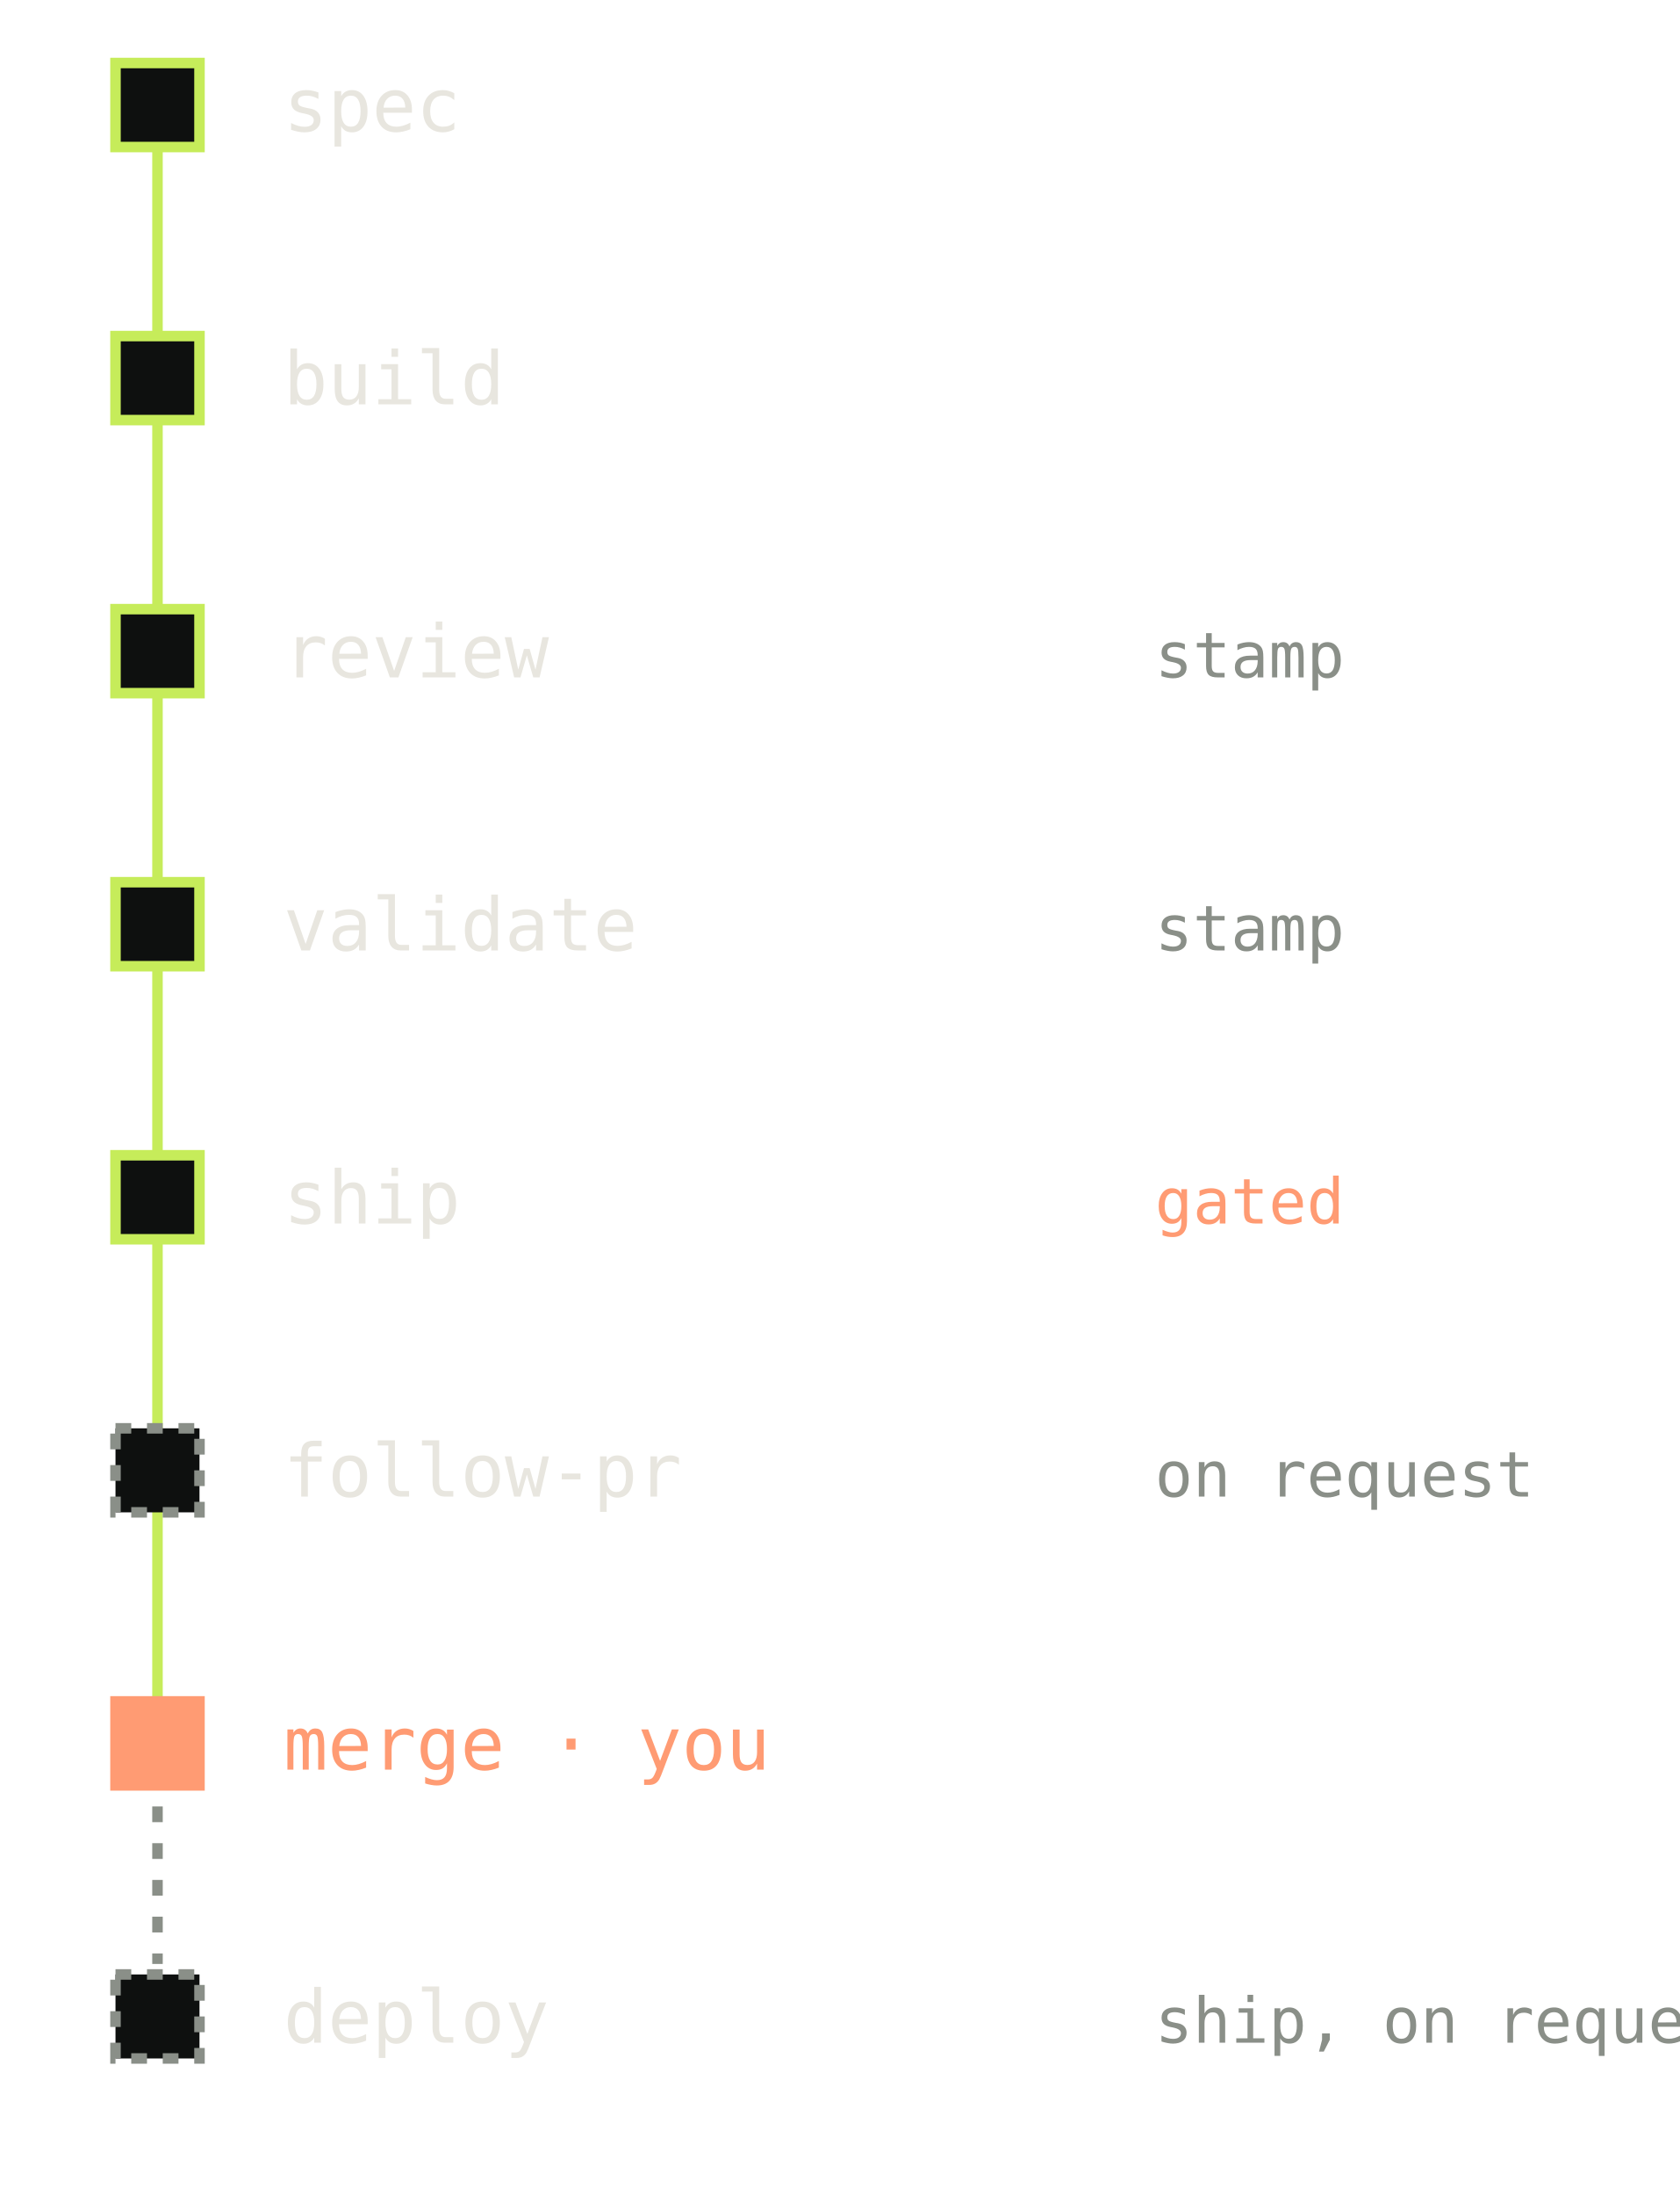
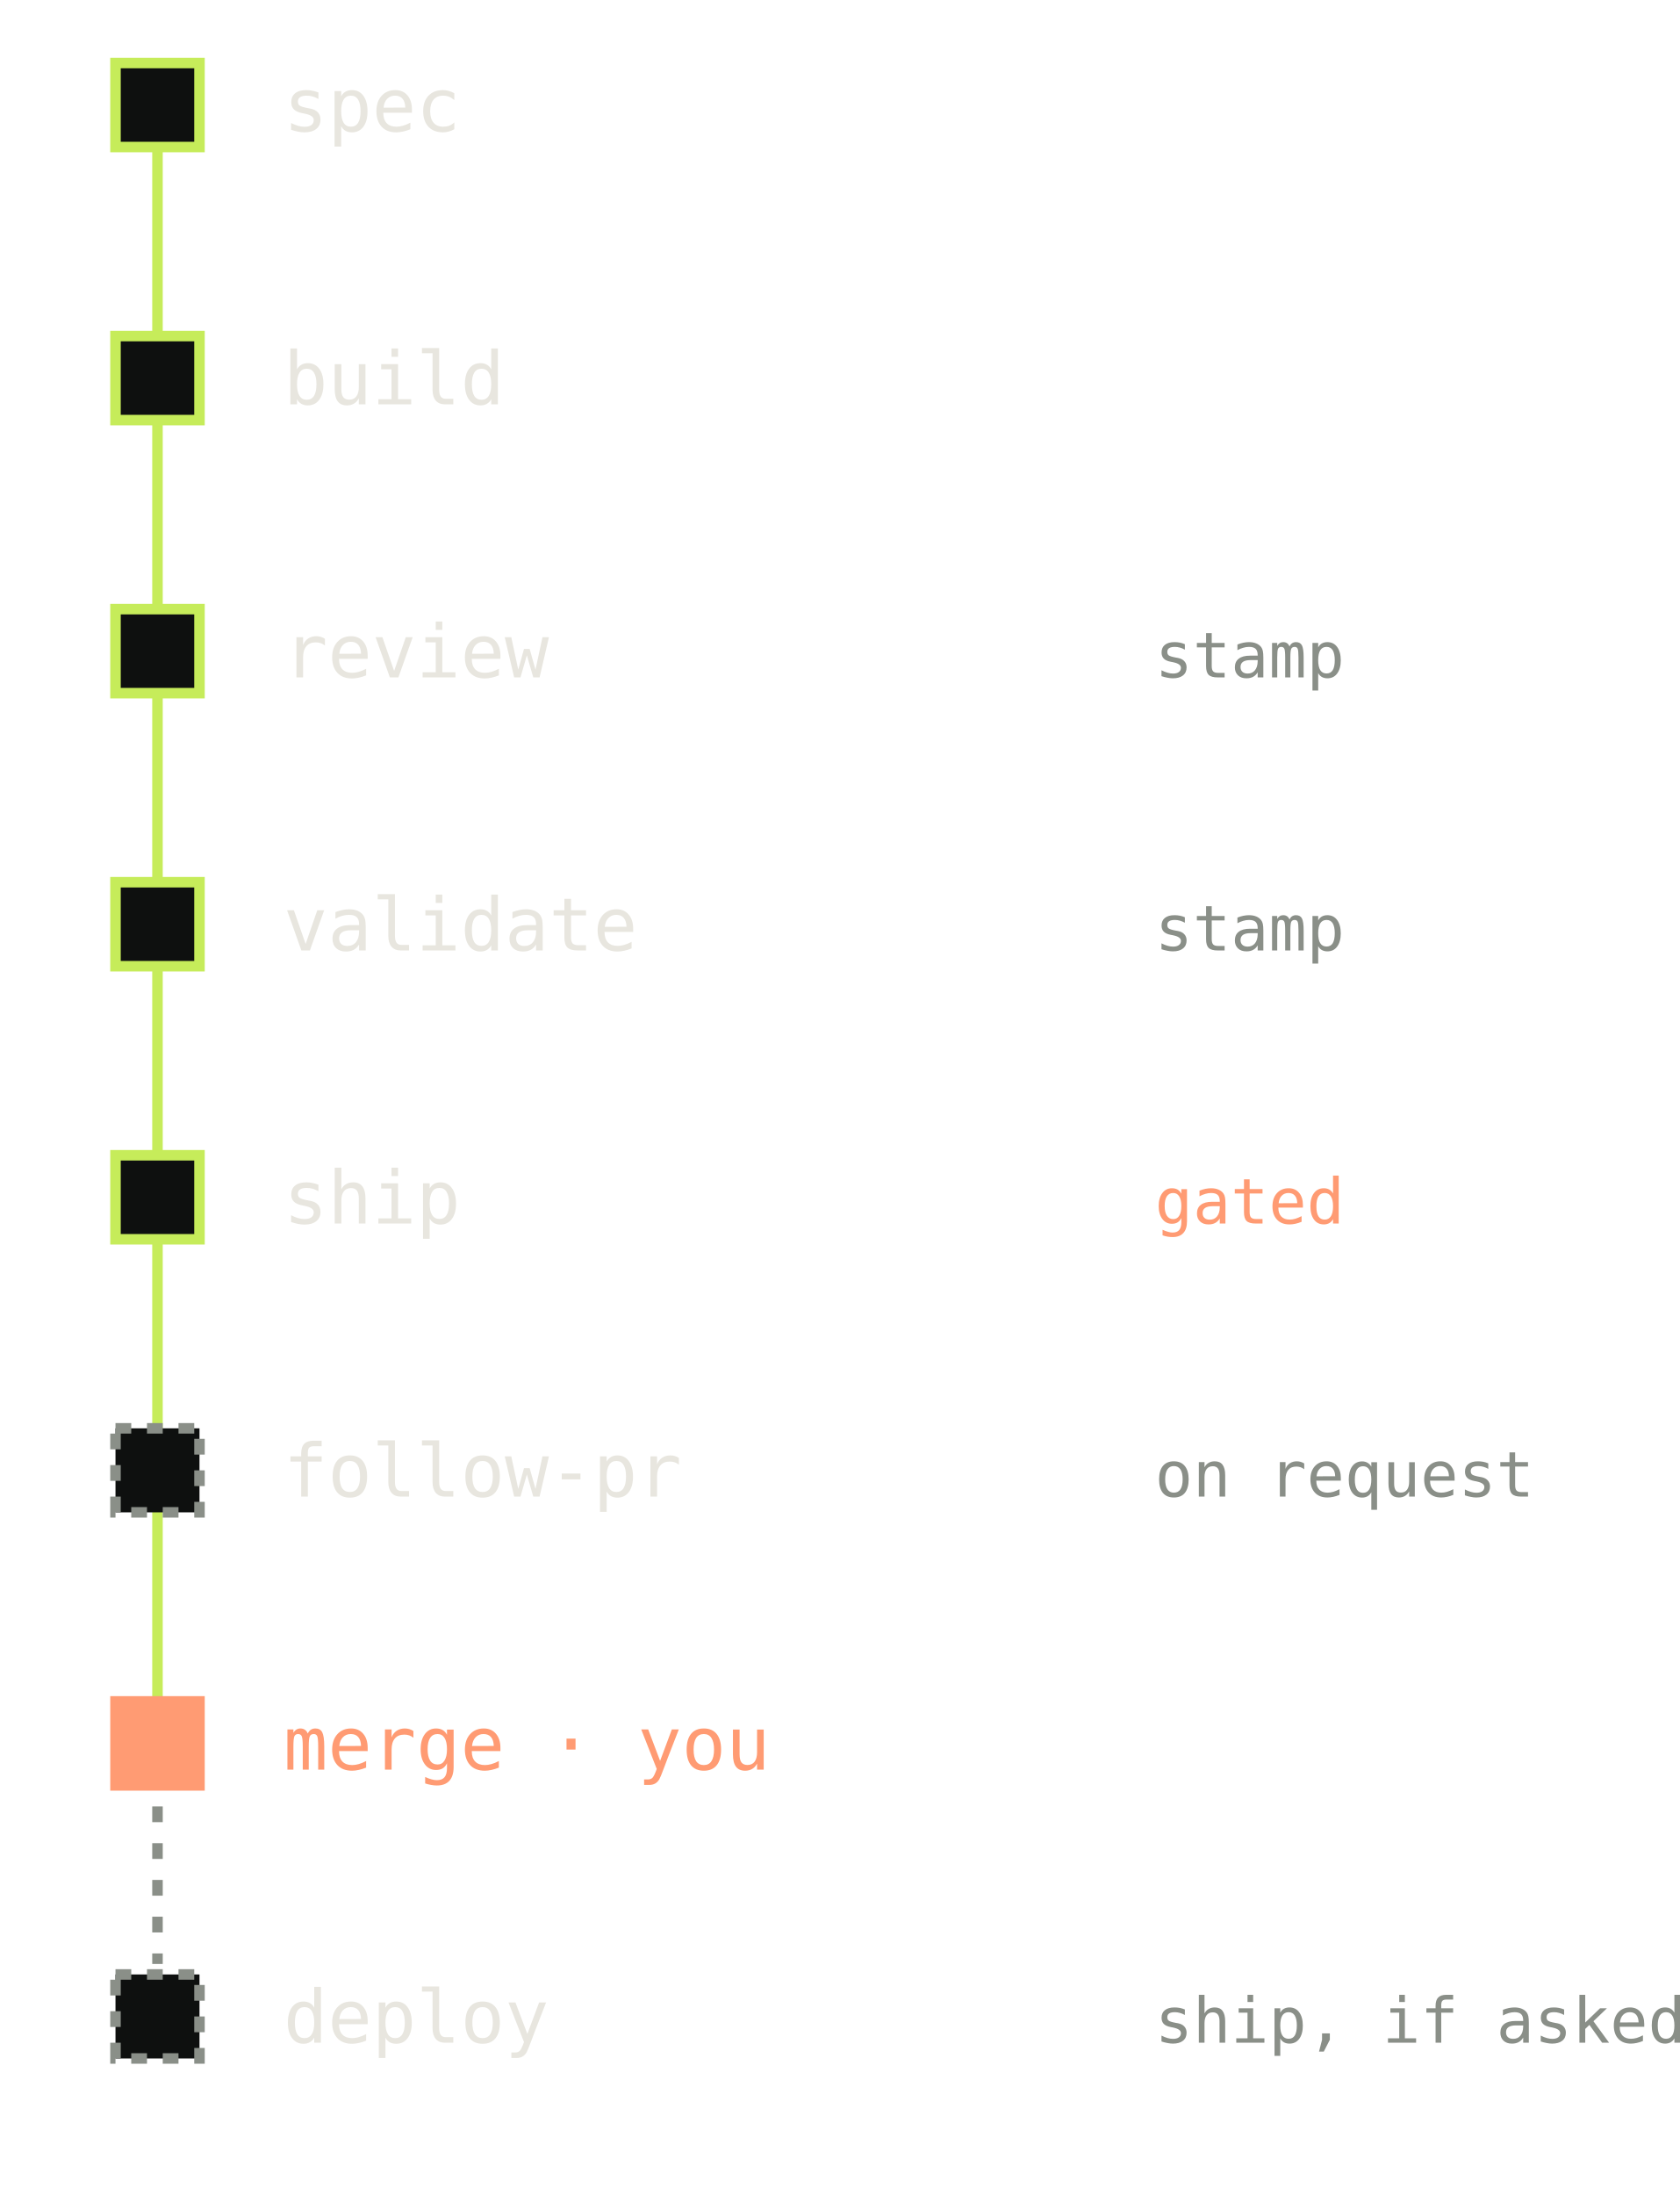
<svg class="only-narrow" viewBox="0 0 320 418" role="img" aria-label="The flow as a vertical line: spec, build, review, validate, ship, which opens the pull request and waits for its CI, follow-pr only when you ask, merge by you after any optional checks (the flow ends here), then the deploy, which ship runs only when you ask">
  <g font-family="JetBrains Mono, monospace" font-size="14" fill="#E8E6DF">
    <line x1="30" y1="20" x2="30" y2="332" stroke="#C6EC5A" stroke-width="2" />
    <line x1="30" y1="344" x2="30" y2="374" stroke="#8A8F88" stroke-width="2" stroke-dasharray="3 4" />
    <rect x="22" y="12" width="16" height="16" fill="#0E100F" stroke="#C6EC5A" stroke-width="2" />
    <text x="54" y="25">spec</text>
    <rect x="22" y="64" width="16" height="16" fill="#0E100F" stroke="#C6EC5A" stroke-width="2" />
    <text x="54" y="77">build</text>
    <rect x="22" y="116" width="16" height="16" fill="#0E100F" stroke="#C6EC5A" stroke-width="2" />
    <text x="54" y="129">review</text>
    <text x="220" y="129" font-size="12" fill="#8A8F88">stamp</text>
    <rect x="22" y="168" width="16" height="16" fill="#0E100F" stroke="#C6EC5A" stroke-width="2" />
    <text x="54" y="181">validate</text>
    <text x="220" y="181" font-size="12" fill="#8A8F88">stamp</text>
    <rect x="22" y="220" width="16" height="16" fill="#0E100F" stroke="#C6EC5A" stroke-width="2" />
    <text x="54" y="233">ship</text>
    <text x="220" y="233" font-size="12" fill="#FF9B73">gated</text>
    <rect x="22" y="272" width="16" height="16" fill="#0E100F" stroke="#8A8F88" stroke-width="2" stroke-dasharray="3 3" />
    <text x="54" y="285">follow-pr</text>
    <text x="220" y="285" font-size="12" fill="#8A8F88">on request</text>
    <rect x="22" y="324" width="16" height="16" fill="#FF9B73" stroke="#FF9B73" stroke-width="2" />
    <text x="54" y="337" fill="#FF9B73">merge · you</text>
    <rect x="22" y="376" width="16" height="16" fill="#0E100F" stroke="#8A8F88" stroke-width="2" stroke-dasharray="3 3" />
    <text x="54" y="389">deploy</text>
-     <text x="220" y="389" font-size="12" fill="#8A8F88">ship, on request</text>
+     <text x="220" y="389" font-size="12" fill="#8A8F88">ship, if asked</text>
  </g>
</svg>
